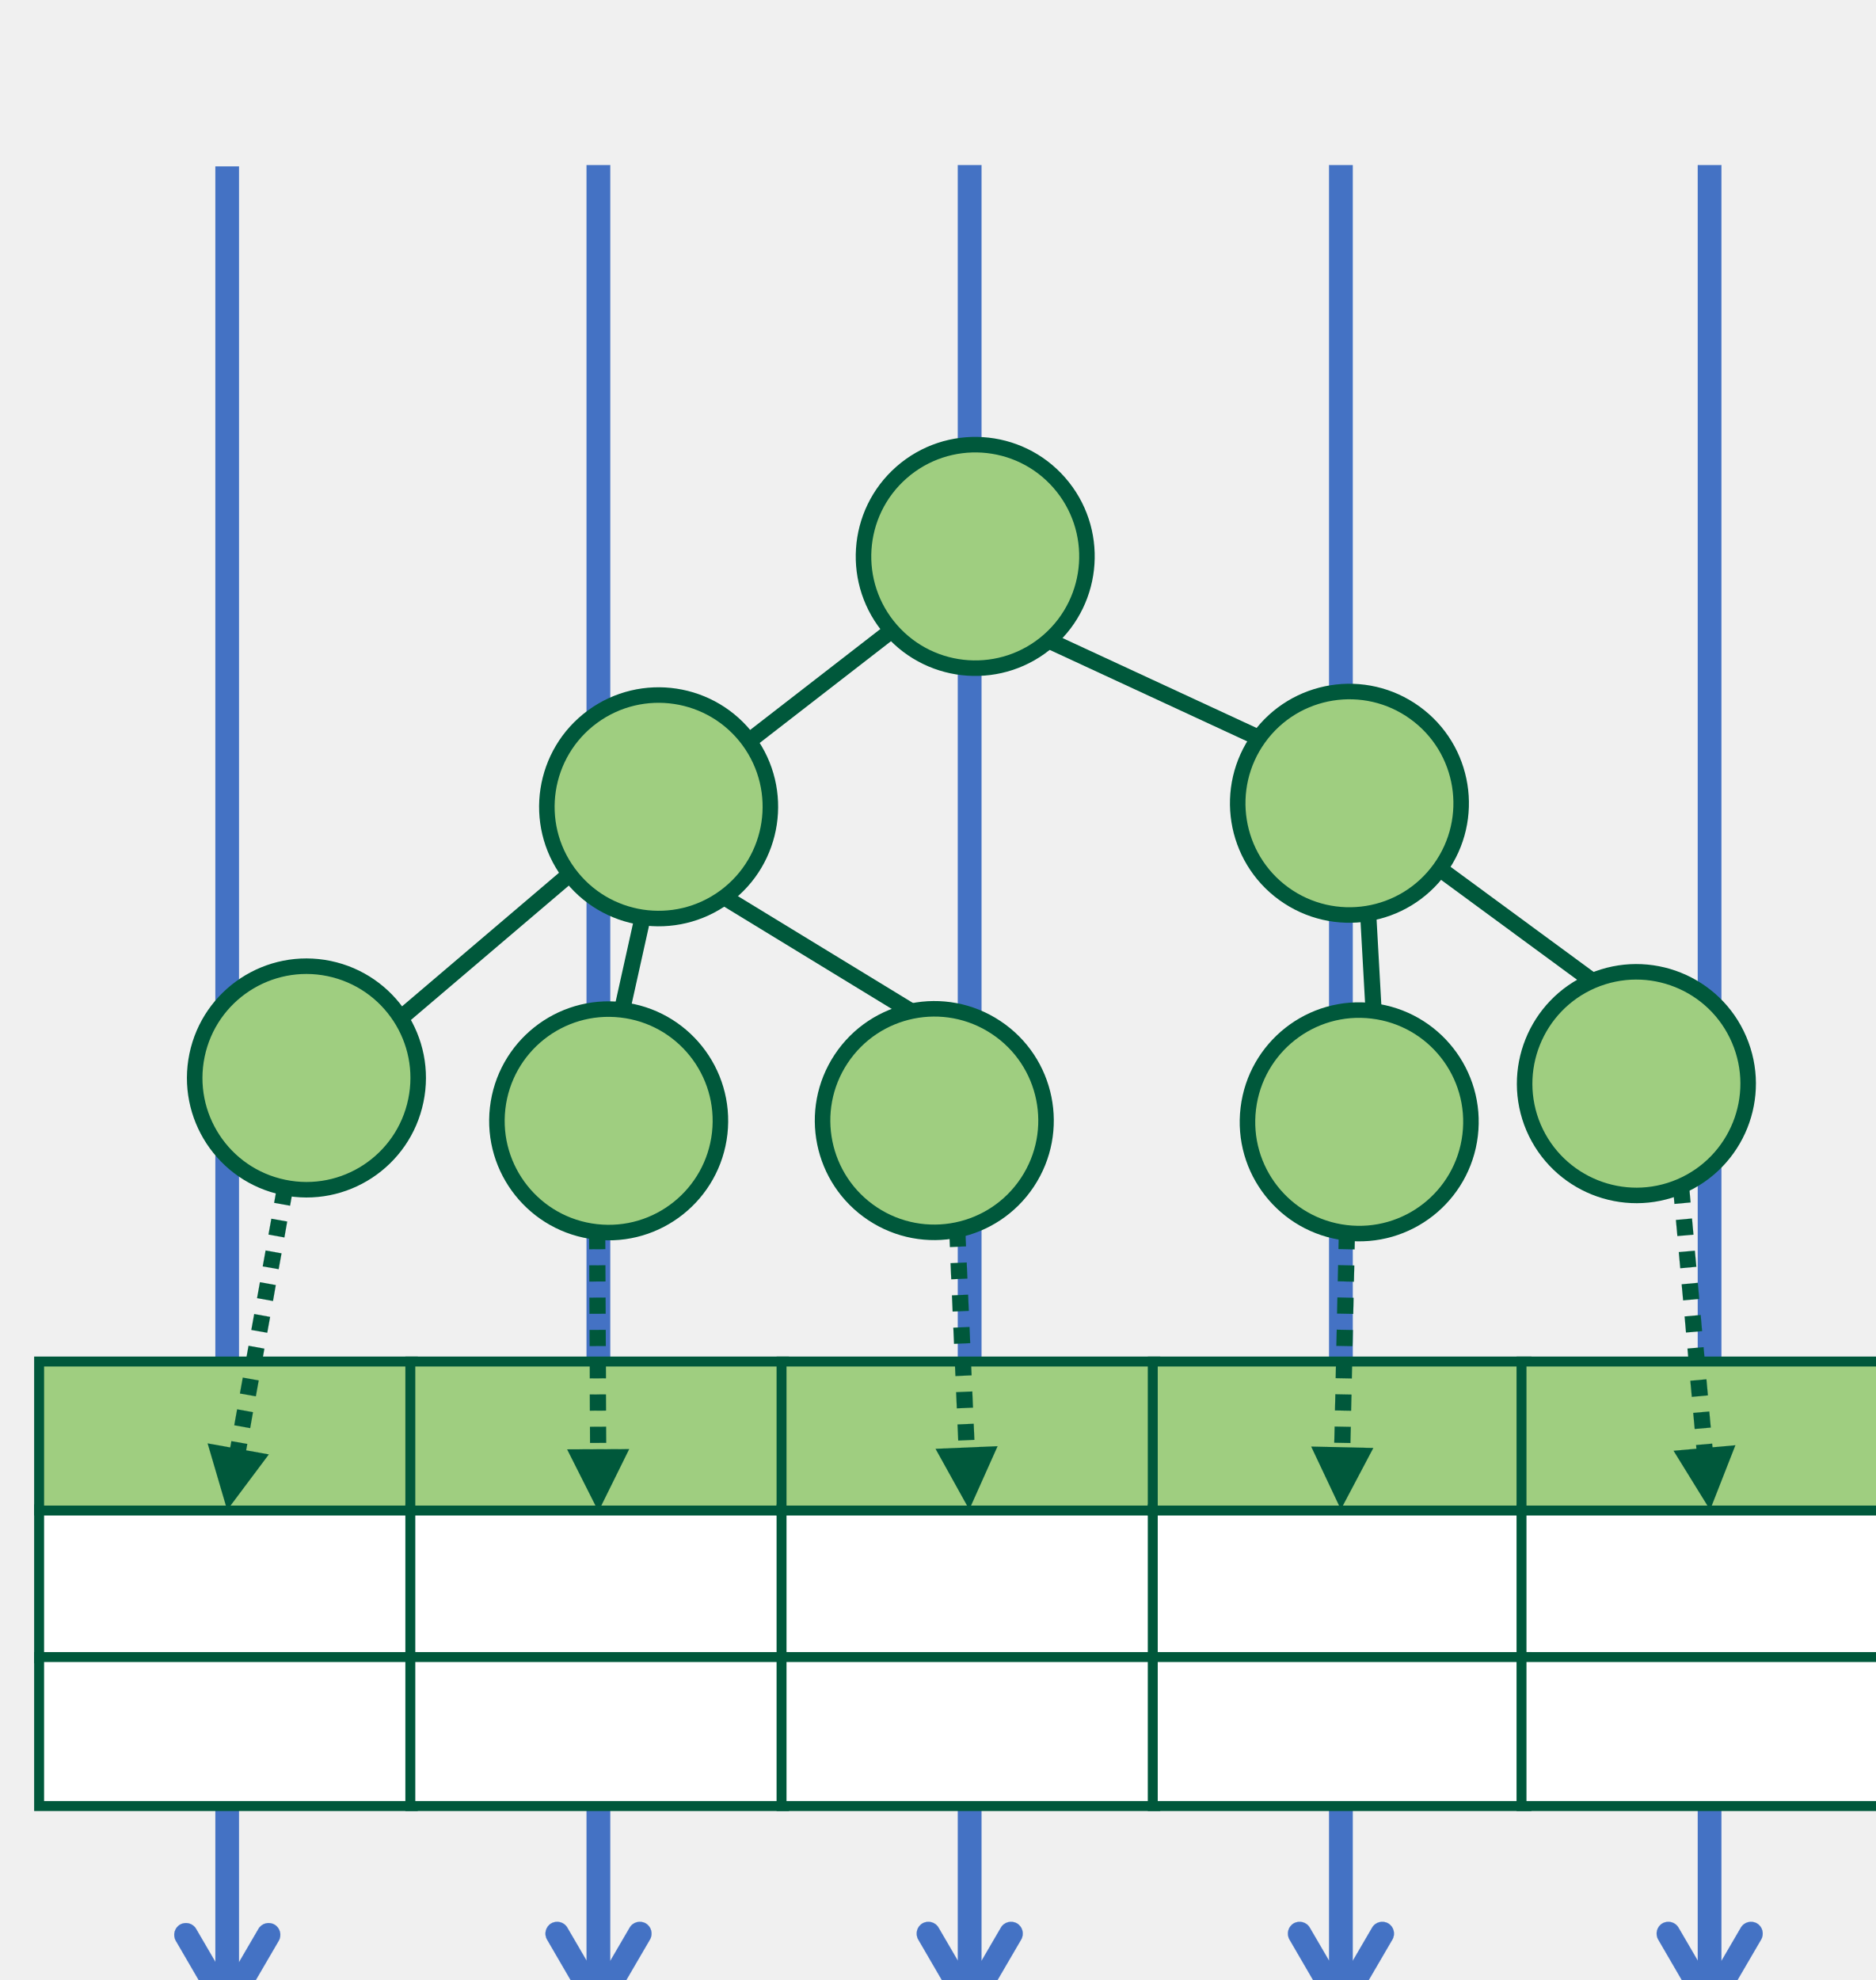
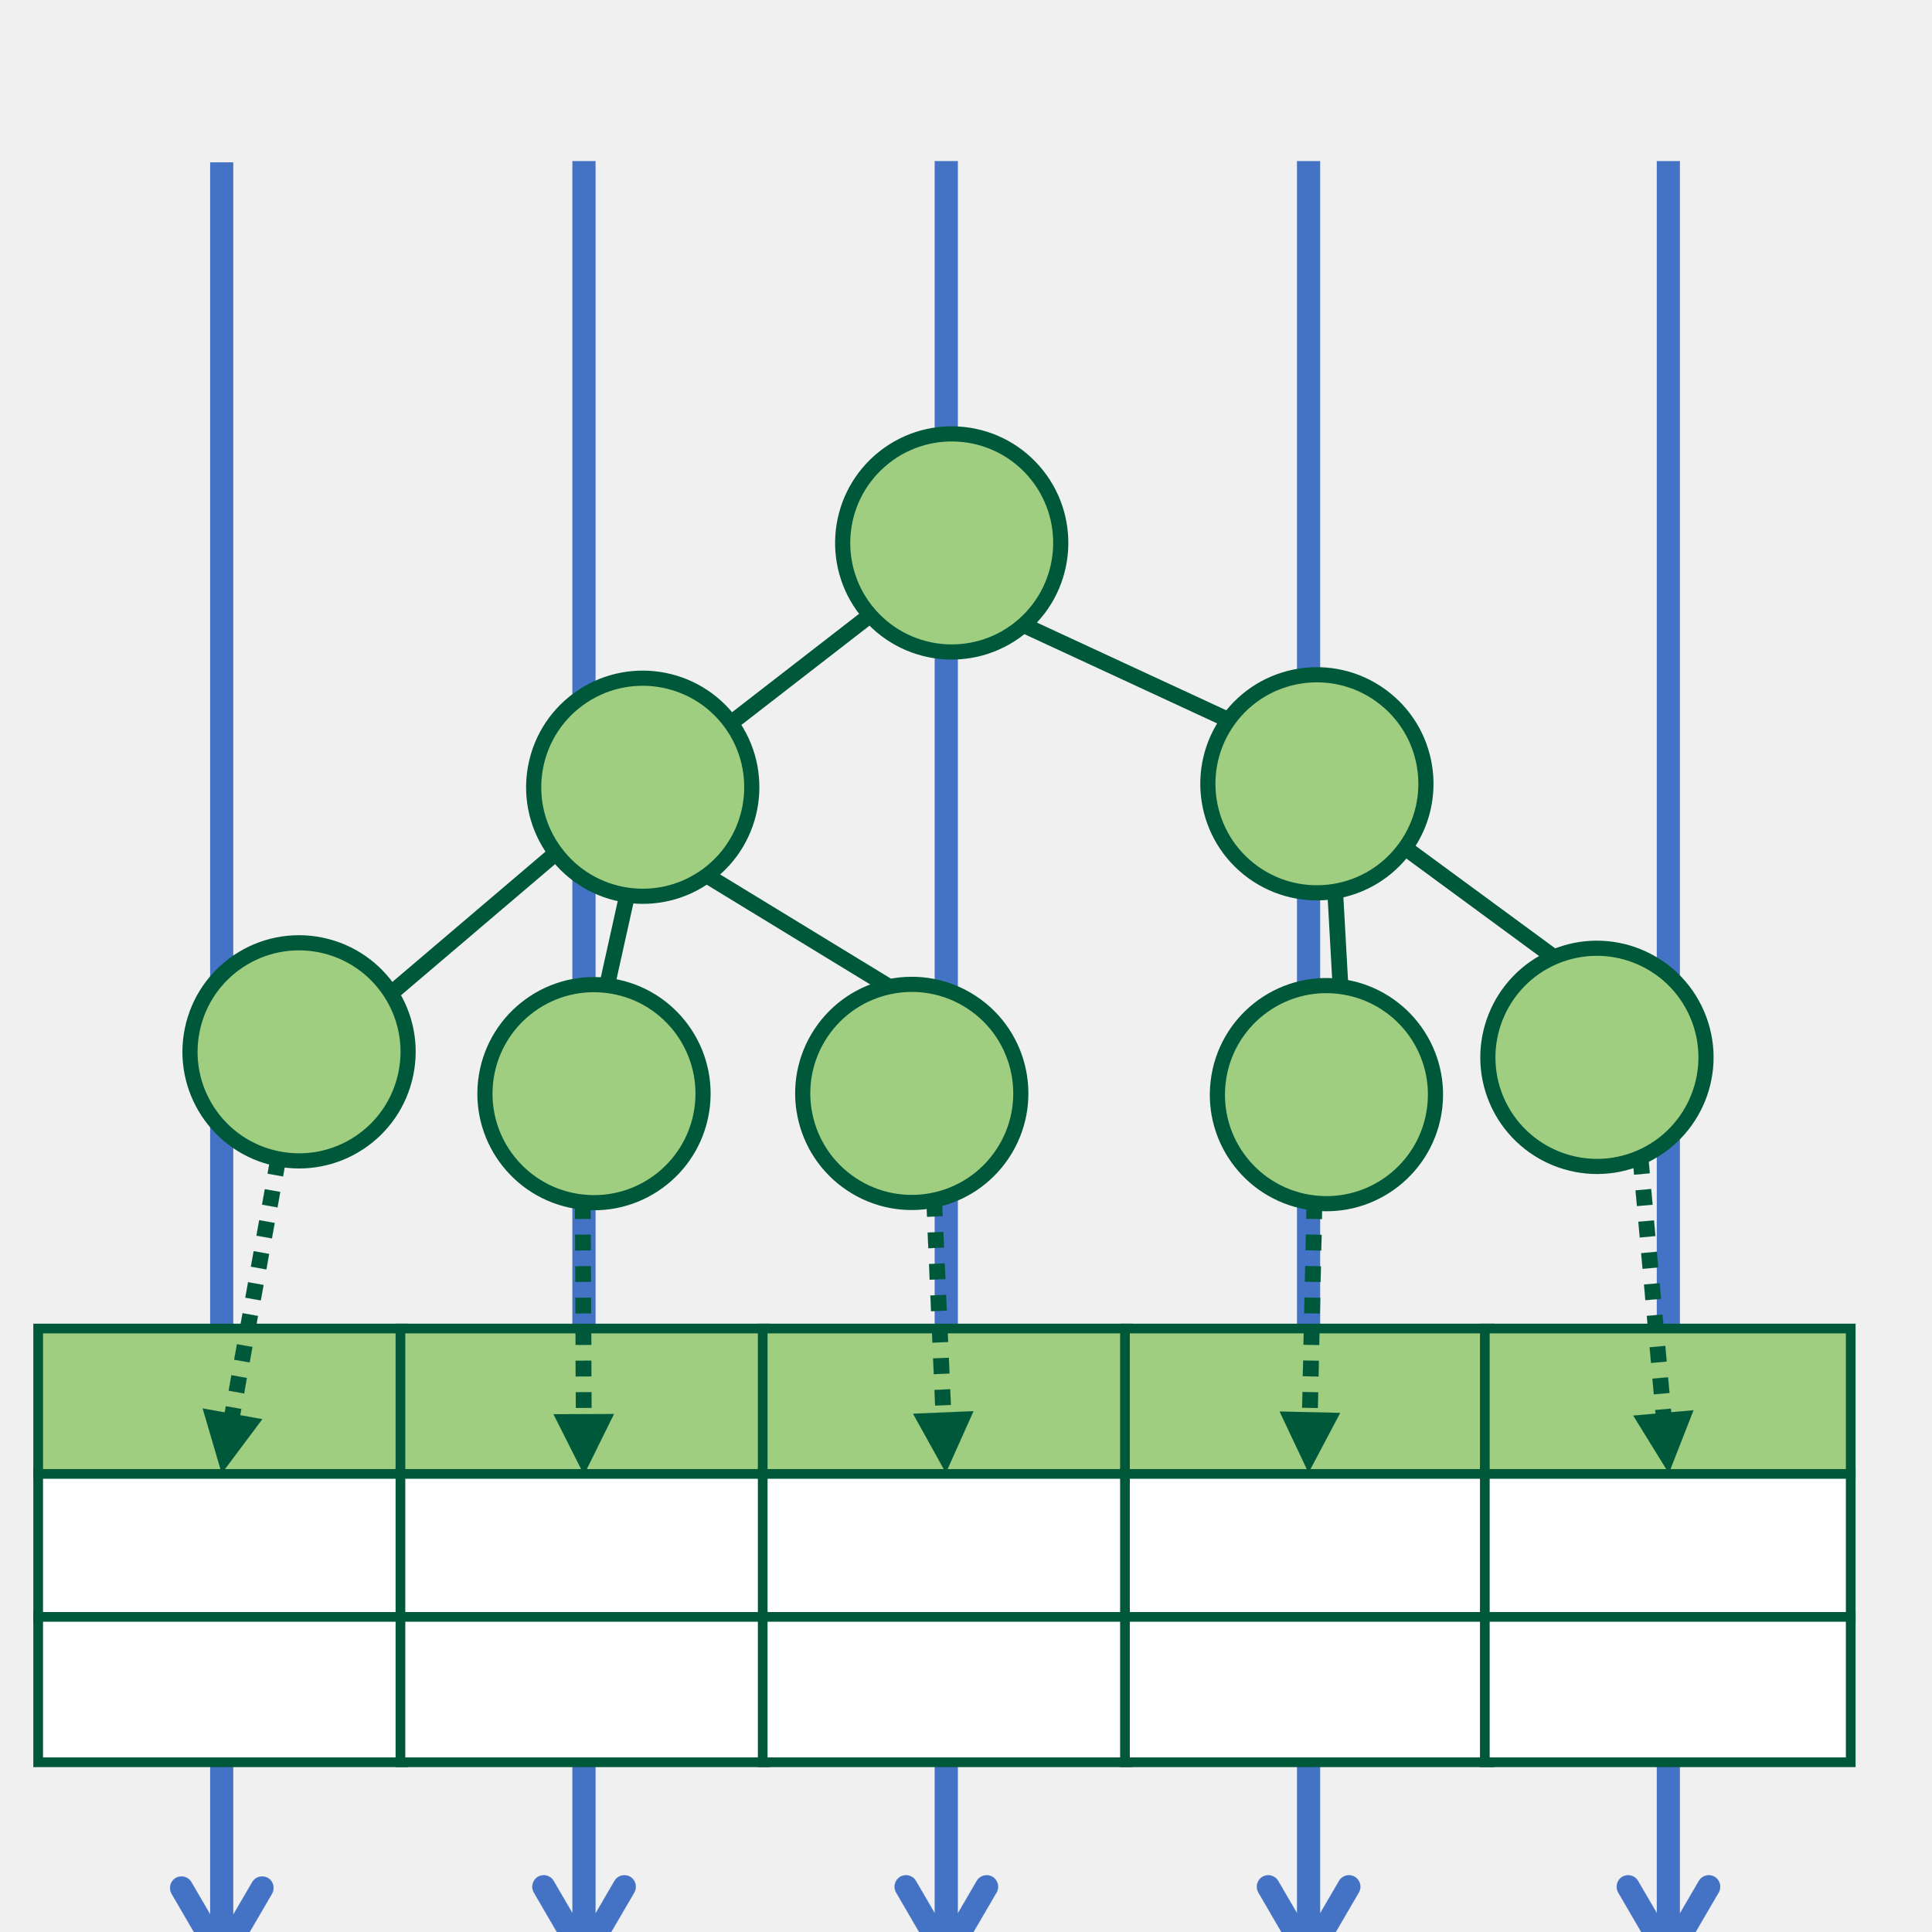
- <svg xmlns="http://www.w3.org/2000/svg" id="svg134" height="67.5mm" width="63.94mm" version="1.0">
+ <svg xmlns="http://www.w3.org/2000/svg" id="svg134" height="67.5mm" width="67.5mm" version="1.0">
  <defs id="defs6">
    <clipPath id="clipEmfPath1" clipPathUnits="userSpaceOnUse">
      <path id="path2" d="M 3.84,20.639 L 245.746,20.639 L 245.746,275.504 L 3.84,275.504 z" />
    </clipPath>
    <pattern y="0" x="0" height="6" width="6" patternUnits="userSpaceOnUse" id="EMFhbasepattern" />
  </defs>
  <path id="path8" d="  M 30.798,21.439   L 30.798,258.425   L 27.758,258.425   L 27.758,21.439   z  M 35.918,250.065   L 29.278,261.445   L 22.659,250.065   C 22.239,249.345 22.479,248.405 23.199,247.985   C 23.919,247.565 24.859,247.805 25.279,248.545   L 30.598,257.665   L 27.978,257.665   L 33.298,248.545   C 33.718,247.805 34.658,247.565 35.378,247.985   C 36.098,248.405 36.338,249.345 35.918,250.065   z " clip-path="url(#clipEmfPath1)" style="fill:#4472c4;fill-rule:nonzero;fill-opacity:1;stroke:#4472c4;stroke-width:0.02px;stroke-linecap:butt;stroke-linejoin:round;stroke-miterlimit:4;stroke-dasharray:none;stroke-opacity:1;" />
  <path id="path10" d="  M 78.635,21.279   L 78.635,258.265   L 75.596,258.265   L 75.596,21.279   z  M 83.755,249.905   L 77.115,261.285   L 70.496,249.905   C 70.076,249.185 70.316,248.245 71.036,247.825   C 71.756,247.406 72.696,247.645 73.116,248.385   L 78.435,257.505   L 75.816,257.505   L 81.135,248.385   C 81.555,247.645 82.495,247.406 83.215,247.825   C 83.935,248.245 84.175,249.185 83.755,249.905   z " clip-path="url(#clipEmfPath1)" style="fill:#4472c4;fill-rule:nonzero;fill-opacity:1;stroke:#4472c4;stroke-width:0.02px;stroke-linecap:butt;stroke-linejoin:round;stroke-miterlimit:4;stroke-dasharray:none;stroke-opacity:1;" />
  <path id="path12" d="  M 126.473,21.279   L 126.473,258.265   L 123.433,258.265   L 123.433,21.279   z  M 131.592,249.905   L 124.953,261.285   L 118.333,249.905   C 117.913,249.185 118.153,248.245 118.873,247.825   C 119.593,247.406 120.533,247.645 120.953,248.385   L 126.273,257.505   L 123.653,257.505   L 128.972,248.385   C 129.392,247.645 130.332,247.406 131.052,247.825   C 131.772,248.245 132.012,249.185 131.592,249.905   z " clip-path="url(#clipEmfPath1)" style="fill:#4472c4;fill-rule:nonzero;fill-opacity:1;stroke:#4472c4;stroke-width:0.02px;stroke-linecap:butt;stroke-linejoin:round;stroke-miterlimit:4;stroke-dasharray:none;stroke-opacity:1;" />
  <path id="path14" d="  M 174.31,21.279   L 174.31,258.265   L 171.27,258.265   L 171.27,21.279   z  M 179.429,249.905   L 172.79,261.285   L 166.17,249.905   C 165.75,249.185 165.99,248.245 166.71,247.825   C 167.43,247.406 168.37,247.645 168.79,248.385   L 174.11,257.505   L 171.49,257.505   L 176.81,248.385   C 177.23,247.645 178.17,247.406 178.89,247.825   C 179.609,248.245 179.849,249.185 179.429,249.905   z " clip-path="url(#clipEmfPath1)" style="fill:#4472c4;fill-rule:nonzero;fill-opacity:1;stroke:#4472c4;stroke-width:0.02px;stroke-linecap:butt;stroke-linejoin:round;stroke-miterlimit:4;stroke-dasharray:none;stroke-opacity:1;" />
  <path id="path16" d="  M 221.827,21.279   L 221.827,258.265   L 218.787,258.265   L 218.787,21.279   z  M 226.947,249.905   L 220.307,261.285   L 213.687,249.905   C 213.268,249.185 213.507,248.245 214.227,247.825   C 214.947,247.406 215.887,247.645 216.307,248.385   L 221.627,257.505   L 219.007,257.505   L 224.327,248.385   C 224.747,247.645 225.687,247.406 226.407,247.825   C 227.127,248.245 227.367,249.185 226.947,249.905   z " clip-path="url(#clipEmfPath1)" style="fill:#4472c4;fill-rule:nonzero;fill-opacity:1;stroke:#4472c4;stroke-width:0.02px;stroke-linecap:butt;stroke-linejoin:round;stroke-miterlimit:4;stroke-dasharray:none;stroke-opacity:1;" />
  <path id="path18" d="  M 96.474,95.514   L 114.853,81.275  " style="fill:none;stroke:#00583b;stroke-width:2.08px;stroke-linecap:butt;stroke-linejoin:miter;stroke-miterlimit:8;stroke-dasharray:none;stroke-opacity:1;" />
  <path id="path20" d="  M 135.192,82.555   L 162.261,95.094  " style="fill:none;stroke:#00583b;stroke-width:2.08px;stroke-linecap:butt;stroke-linejoin:miter;stroke-miterlimit:8;stroke-dasharray:none;stroke-opacity:1;" />
  <path id="path22" d="  M 185.589,111.993   L 205.248,126.433  " style="fill:none;stroke:#00583b;stroke-width:2.08px;stroke-linecap:butt;stroke-linejoin:miter;stroke-miterlimit:8;stroke-dasharray:none;stroke-opacity:1;" />
  <path id="path24" d="  M 80.155,130.162   L 82.805,118.233  " style="fill:none;stroke:#00583b;stroke-width:2.08px;stroke-linecap:butt;stroke-linejoin:miter;stroke-miterlimit:8;stroke-dasharray:none;stroke-opacity:1;" />
  <path id="path26" d="  M 117.573,130.402   L 93.435,115.673  " style="fill:none;stroke:#00583b;stroke-width:2.08px;stroke-linecap:butt;stroke-linejoin:miter;stroke-miterlimit:8;stroke-dasharray:none;stroke-opacity:1;" />
  <path id="path28" d="  M 177.01,130.292   L 176.31,117.753  " style="fill:none;stroke:#00583b;stroke-width:2.08px;stroke-linecap:butt;stroke-linejoin:miter;stroke-miterlimit:8;stroke-dasharray:none;stroke-opacity:1;" />
  <path id="path30" d="  M 51.677,131.142   L 73.426,112.633  " style="fill:none;stroke:#00583b;stroke-width:2.08px;stroke-linecap:butt;stroke-linejoin:miter;stroke-miterlimit:8;stroke-dasharray:none;stroke-opacity:1;" />
  <path id="path32" d="  M 73.276,112.483   C 68.556,106.084 69.936,97.064 76.336,92.355   C 82.745,87.645 91.755,89.015 96.474,95.414   C 101.184,101.824 99.814,110.834 93.405,115.553   C 86.995,120.263 77.985,118.893 73.276,112.483   z " style="fill:#9fce80;fill-rule:evenodd;fill-opacity:1;stroke:none;" />
  <path id="path34" d="  M 73.276,112.483   C 68.556,106.084 69.936,97.064 76.336,92.355   C 82.745,87.645 91.755,89.015 96.474,95.414   C 101.184,101.824 99.814,110.834 93.405,115.553   C 86.995,120.263 77.985,118.893 73.276,112.483  " style="fill:none;stroke:#00583b;stroke-width:2px;stroke-linecap:butt;stroke-linejoin:miter;stroke-miterlimit:8;stroke-dasharray:none;stroke-opacity:1;" />
  <path id="path36" d="  M 205.208,126.373   C 212.528,123.253 220.987,126.643 224.107,133.962   C 227.237,141.272 223.847,149.731 216.527,152.861   C 209.218,155.981 200.758,152.591 197.628,145.281   C 194.509,137.962 197.898,129.502 205.208,126.373   z " style="fill:#9fce80;fill-rule:evenodd;fill-opacity:1;stroke:none;" />
  <path id="path38" d="  M 205.208,126.373   C 212.528,123.253 220.987,126.653 224.107,133.952   C 227.247,141.272 223.847,149.731 216.527,152.871   C 209.228,155.991 200.768,152.591 197.628,145.291   C 194.509,137.972 197.908,129.512 205.208,126.373  " style="fill:none;stroke:#00583b;stroke-width:2px;stroke-linecap:butt;stroke-linejoin:miter;stroke-miterlimit:8;stroke-dasharray:none;stroke-opacity:1;" />
  <path id="path40" d="  M 25.389,135.972   C 26.998,128.192 34.618,123.183 42.408,124.793   C 50.197,126.413 55.207,134.032 53.587,141.812   C 51.977,149.601 44.357,154.611 36.568,152.991   C 28.778,151.381 23.779,143.762 25.389,135.972   z " style="fill:#9fce80;fill-rule:evenodd;fill-opacity:1;stroke:none;" />
  <path id="path42" d="  M 25.389,135.972   C 26.998,128.192 34.618,123.183 42.408,124.793   C 50.197,126.413 55.207,134.032 53.587,141.812   C 51.977,149.601 44.357,154.611 36.568,152.991   C 28.778,151.381 23.779,143.762 25.389,135.972  " style="fill:none;stroke:#00583b;stroke-width:2px;stroke-linecap:butt;stroke-linejoin:miter;stroke-miterlimit:8;stroke-dasharray:none;stroke-opacity:1;" />
  <path id="path44" d="  M 160.861,142.822   C 161.811,134.932 168.98,129.292 176.87,130.252   C 184.769,131.202 190.399,138.372 189.449,146.261   C 188.499,154.161 181.329,159.791 173.43,158.841   C 165.53,157.891 159.901,150.721 160.861,142.822   z " style="fill:#9fce80;fill-rule:evenodd;fill-opacity:1;stroke:none;" />
  <path id="path46" d="  M 160.861,142.822   C 161.811,134.932 168.98,129.292 176.87,130.252   C 184.769,131.202 190.399,138.372 189.449,146.261   C 188.499,154.161 181.329,159.791 173.43,158.841   C 165.53,157.891 159.901,150.721 160.861,142.822  " style="fill:none;stroke:#00583b;stroke-width:2px;stroke-linecap:butt;stroke-linejoin:miter;stroke-miterlimit:8;stroke-dasharray:none;stroke-opacity:1;" />
  <path id="path48" d="  M 112.453,156.391   C 105.814,151.991 104.004,143.062 108.394,136.432   C 112.793,129.802 121.723,127.983 128.352,132.382   C 134.982,136.772 136.792,145.701 132.402,152.331   C 128.012,158.961 119.083,160.781 112.453,156.391   z " style="fill:#9fce80;fill-rule:evenodd;fill-opacity:1;stroke:none;" />
  <path id="path50" d="  M 112.453,156.391   C 105.814,151.991 104.004,143.062 108.394,136.432   C 112.793,129.802 121.723,127.983 128.352,132.382   C 134.982,136.772 136.792,145.701 132.402,152.331   C 128.012,158.961 119.083,160.781 112.453,156.391  " style="fill:none;stroke:#00583b;stroke-width:2px;stroke-linecap:butt;stroke-linejoin:miter;stroke-miterlimit:8;stroke-dasharray:none;stroke-opacity:1;" />
  <path id="path52" d="  M 76.816,158.721   C 68.916,157.831 63.236,150.701 64.126,142.802   C 65.026,134.892 72.156,129.212 80.055,130.112   C 87.955,131.002 93.635,138.132 92.745,146.031   C 91.845,153.941 84.715,159.621 76.816,158.721   z " style="fill:#9fce80;fill-rule:evenodd;fill-opacity:1;stroke:none;" />
  <path id="path54" d="  M 76.816,158.721   C 68.916,157.831 63.236,150.701 64.126,142.802   C 65.026,134.892 72.156,129.212 80.055,130.112   C 87.955,131.002 93.635,138.132 92.745,146.031   C 91.845,153.941 84.715,159.621 76.816,158.721  " style="fill:none;stroke:#00583b;stroke-width:2px;stroke-linecap:butt;stroke-linejoin:miter;stroke-miterlimit:8;stroke-dasharray:none;stroke-opacity:1;" />
  <path id="path56" d="  M 165.45,115.163   C 159.011,110.504 157.571,101.504 162.231,95.054   C 166.89,88.615 175.89,87.175 182.329,91.835   C 188.779,96.494 190.219,105.494 185.559,111.933   C 180.899,118.383 171.9,119.823 165.45,115.163   z " style="fill:#9fce80;fill-rule:evenodd;fill-opacity:1;stroke:none;" />
  <path id="path58" d="  M 165.45,115.163   C 159.011,110.504 157.571,101.504 162.231,95.054   C 166.89,88.615 175.89,87.175 182.329,91.835   C 188.779,96.494 190.219,105.494 185.559,111.933   C 180.899,118.383 171.9,119.823 165.45,115.163  " style="fill:none;stroke:#00583b;stroke-width:2px;stroke-linecap:butt;stroke-linejoin:miter;stroke-miterlimit:8;stroke-dasharray:none;stroke-opacity:1;" />
  <path id="path60" d="  M 116.183,60.866   C 122.163,55.627 131.262,56.217 136.502,62.196   C 141.742,68.176 141.142,77.275 135.162,82.525   C 129.182,87.765 120.093,87.165 114.843,81.185   C 109.604,75.206 110.204,66.106 116.183,60.866   z " style="fill:#9fce80;fill-rule:evenodd;fill-opacity:1;stroke:none;" />
  <path id="path62" d="  M 116.183,60.866   C 122.163,55.627 131.262,56.217 136.502,62.196   C 141.742,68.176 141.142,77.275 135.162,82.525   C 129.182,87.765 120.093,87.165 114.843,81.185   C 109.604,75.206 110.204,66.106 116.183,60.866  " style="fill:none;stroke:#00583b;stroke-width:2px;stroke-linecap:butt;stroke-linejoin:miter;stroke-miterlimit:8;stroke-dasharray:none;stroke-opacity:1;" />
  <path id="path64" d="  M 5.04,194.469   L 5.04,213.667   L 53.197,213.667   L 53.197,194.469   L 5.04,194.469   z " style="fill:#ffffff;fill-rule:evenodd;fill-opacity:1;stroke:none;" />
  <path id="path66" d="  M 5.04,194.469   L 53.197,194.469   L 53.197,213.667   L 5.04,213.667   z " clip-path="url(#clipEmfPath1)" style="fill:none;stroke:#00583b;stroke-width:1.28px;stroke-linecap:butt;stroke-linejoin:miter;stroke-miterlimit:8;stroke-dasharray:none;stroke-opacity:1;" />
  <path id="path68" d="  M 5.04,175.43   L 5.04,194.629   L 53.197,194.629   L 53.197,175.43   L 5.04,175.43   z " style="fill:#9fce80;fill-rule:evenodd;fill-opacity:1;stroke:none;" />
  <path id="path70" d="  M 5.04,175.43   L 53.197,175.43   L 53.197,194.629   L 5.04,194.629   z " clip-path="url(#clipEmfPath1)" style="fill:none;stroke:#00583b;stroke-width:1.28px;stroke-linecap:butt;stroke-linejoin:miter;stroke-miterlimit:8;stroke-dasharray:none;stroke-opacity:1;" />
  <path id="path72" d="  M 52.877,194.469   L 52.877,213.667   L 101.034,213.667   L 101.034,194.469   L 52.877,194.469   z " style="fill:#ffffff;fill-rule:evenodd;fill-opacity:1;stroke:none;" />
  <path id="path74" d="  M 52.877,194.469   L 101.034,194.469   L 101.034,213.667   L 52.877,213.667   z " style="fill:none;stroke:#00583b;stroke-width:1.28px;stroke-linecap:butt;stroke-linejoin:miter;stroke-miterlimit:8;stroke-dasharray:none;stroke-opacity:1;" />
  <path id="path76" d="  M 52.877,175.43   L 52.877,194.629   L 101.034,194.629   L 101.034,175.43   L 52.877,175.43   z " style="fill:#9fce80;fill-rule:evenodd;fill-opacity:1;stroke:none;" />
  <path id="path78" d="  M 52.877,175.43   L 101.034,175.43   L 101.034,194.629   L 52.877,194.629   z " style="fill:none;stroke:#00583b;stroke-width:1.28px;stroke-linecap:butt;stroke-linejoin:miter;stroke-miterlimit:8;stroke-dasharray:none;stroke-opacity:1;" />
  <path id="path80" d="  M 100.714,194.469   L 100.714,213.667   L 148.871,213.667   L 148.871,194.469   L 100.714,194.469   z " style="fill:#ffffff;fill-rule:evenodd;fill-opacity:1;stroke:none;" />
  <path id="path82" d="  M 100.714,194.469   L 148.871,194.469   L 148.871,213.667   L 100.714,213.667   z " style="fill:none;stroke:#00583b;stroke-width:1.28px;stroke-linecap:butt;stroke-linejoin:miter;stroke-miterlimit:8;stroke-dasharray:none;stroke-opacity:1;" />
  <path id="path84" d="  M 100.714,175.43   L 100.714,194.629   L 148.871,194.629   L 148.871,175.43   L 100.714,175.43   z " style="fill:#9fce80;fill-rule:evenodd;fill-opacity:1;stroke:none;" />
  <path id="path86" d="  M 100.714,175.43   L 148.871,175.43   L 148.871,194.629   L 100.714,194.629   z " style="fill:none;stroke:#00583b;stroke-width:1.28px;stroke-linecap:butt;stroke-linejoin:miter;stroke-miterlimit:8;stroke-dasharray:none;stroke-opacity:1;" />
  <path id="path88" d="  M 148.551,194.469   L 148.551,213.667   L 196.708,213.667   L 196.708,194.469   L 148.551,194.469   z " style="fill:#ffffff;fill-rule:evenodd;fill-opacity:1;stroke:none;" />
  <path id="path90" d="  M 148.551,194.469   L 196.708,194.469   L 196.708,213.667   L 148.551,213.667   z " style="fill:none;stroke:#00583b;stroke-width:1.28px;stroke-linecap:butt;stroke-linejoin:miter;stroke-miterlimit:8;stroke-dasharray:none;stroke-opacity:1;" />
  <path id="path92" d="  M 148.551,175.43   L 148.551,194.629   L 196.708,194.629   L 196.708,175.43   L 148.551,175.43   z " style="fill:#9fce80;fill-rule:evenodd;fill-opacity:1;stroke:none;" />
  <path id="path94" d="  M 148.551,175.43   L 196.708,175.43   L 196.708,194.629   L 148.551,194.629   z " style="fill:none;stroke:#00583b;stroke-width:1.28px;stroke-linecap:butt;stroke-linejoin:miter;stroke-miterlimit:8;stroke-dasharray:none;stroke-opacity:1;" />
  <path id="path96" d="  M 196.069,194.469   L 196.069,213.667   L 244.386,213.667   L 244.386,194.469   L 196.069,194.469   z " style="fill:#ffffff;fill-rule:evenodd;fill-opacity:1;stroke:none;" />
  <path id="path98" d="  M 196.069,194.469   L 244.386,194.469   L 244.386,213.667   L 196.069,213.667   z " clip-path="url(#clipEmfPath1)" style="fill:none;stroke:#00583b;stroke-width:1.28px;stroke-linecap:butt;stroke-linejoin:miter;stroke-miterlimit:8;stroke-dasharray:none;stroke-opacity:1;" />
  <path id="path100" d="  M 196.069,175.43   L 196.069,194.629   L 244.386,194.629   L 244.386,175.43   L 196.069,175.43   z " style="fill:#9fce80;fill-rule:evenodd;fill-opacity:1;stroke:none;" />
  <path id="path102" d="  M 196.069,175.43   L 244.386,175.43   L 244.386,194.629   L 196.069,194.629   z " clip-path="url(#clipEmfPath1)" style="fill:none;stroke:#00583b;stroke-width:1.28px;stroke-linecap:butt;stroke-linejoin:miter;stroke-miterlimit:8;stroke-dasharray:none;stroke-opacity:1;" />
  <path id="path104" d="  M 172.53,158.851   L 172.48,160.931   L 174.56,160.981   L 174.61,158.901   L 172.53,158.851  z    M 172.44,163.01   L 172.39,165.09   L 174.47,165.14   L 174.52,163.06   L 172.44,163.01  z    M 172.35,167.17   L 172.3,169.25   L 174.38,169.29   L 174.43,167.22   L 172.35,167.17  z    M 172.26,171.33   L 172.21,173.41   L 174.29,173.45   L 174.34,171.37   L 172.26,171.33  z    M 172.17,175.49   L 172.12,177.57   L 174.2,177.61   L 174.25,175.53   L 172.17,175.49  z    M 172.08,179.649   L 172.03,181.729   L 174.11,181.769   L 174.16,179.689   L 172.08,179.649  z    M 171.99,183.809   L 171.94,185.889   L 174.02,185.929   L 174.07,183.849   L 171.99,183.809  z    M 168.97,186.389   L 172.79,194.479   L 176.97,186.569   L 168.97,186.389  z   " style="fill:#00583b;fill-rule:nonzero;fill-opacity:1;stroke:#00583b;stroke-width:0.01px;stroke-linecap:butt;stroke-linejoin:round;stroke-miterlimit:10;stroke-dasharray:none;stroke-opacity:1;" />
  <path id="path106" d="  M 217.667,152.861   L 217.857,154.931   L 215.777,155.121   L 215.597,153.051   L 217.667,152.861  z    M 218.037,157.001   L 218.227,159.081   L 216.157,159.261   L 215.967,157.191   L 218.037,157.001  z    M 218.407,161.151   L 218.597,163.22   L 216.527,163.41   L 216.337,161.331   L 218.407,161.151  z    M 218.787,165.29   L 218.967,167.36   L 216.897,167.55   L 216.707,165.48   L 218.787,165.29  z    M 219.157,169.44   L 219.337,171.51   L 217.267,171.69   L 217.087,169.62   L 219.157,169.44  z    M 219.527,173.58   L 219.717,175.65   L 217.637,175.84   L 217.457,173.76   L 219.527,173.58  z    M 219.897,177.72   L 220.087,179.789   L 218.017,179.979   L 217.827,177.91   L 219.897,177.72  z    M 220.267,181.869   L 220.457,183.939   L 218.387,184.119   L 218.197,182.049   L 220.267,181.869  z    M 220.637,186.009   L 220.807,187.809   L 218.727,187.989   L 218.567,186.189   L 220.637,186.009  z    M 223.627,186.219   L 220.367,194.539   L 215.667,186.929   L 223.627,186.219  z   " style="fill:#00583b;fill-rule:nonzero;fill-opacity:1;stroke:#00583b;stroke-width:0.01px;stroke-linecap:butt;stroke-linejoin:round;stroke-miterlimit:10;stroke-dasharray:none;stroke-opacity:1;" />
  <path id="path108" d="  M 35.698,152.931   L 35.328,154.981   L 37.378,155.351   L 37.748,153.301   L 35.698,152.931  z    M 34.968,157.031   L 34.598,159.071   L 36.648,159.441   L 37.008,157.391   L 34.968,157.031  z    M 34.228,161.121   L 33.858,163.17   L 35.908,163.53   L 36.278,161.491   L 34.228,161.121  z    M 33.498,165.21   L 33.128,167.26   L 35.178,167.63   L 35.538,165.58   L 33.498,165.21  z    M 32.758,169.31   L 32.388,171.36   L 34.438,171.72   L 34.808,169.68   L 32.758,169.31  z    M 32.028,173.4   L 31.658,175.45   L 33.708,175.82   L 34.068,173.77   L 32.028,173.4  z    M 31.288,177.5   L 30.918,179.549   L 32.968,179.909   L 33.338,177.87   L 31.288,177.5  z    M 30.558,181.589   L 30.188,183.639   L 32.238,184.009   L 32.598,181.959   L 30.558,181.589  z    M 29.818,185.689   L 29.448,187.729   L 31.498,188.099   L 31.868,186.049   L 29.818,185.689  z    M 26.758,185.979   L 29.278,194.559   L 34.638,187.399   L 26.758,185.979  z   " style="fill:#00583b;fill-rule:nonzero;fill-opacity:1;stroke:#00583b;stroke-width:0.01px;stroke-linecap:butt;stroke-linejoin:round;stroke-miterlimit:10;stroke-dasharray:none;stroke-opacity:1;" />
  <path id="path110" d="  M 77.995,158.871   L 78.005,160.951   L 75.926,160.961   L 75.916,158.881   L 77.995,158.871  z    M 78.015,163.03   L 78.025,165.11   L 75.946,165.12   L 75.936,163.04   L 78.015,163.03  z    M 78.035,167.19   L 78.045,169.27   L 75.966,169.28   L 75.956,167.2   L 78.035,167.19  z    M 78.055,171.35   L 78.065,173.43   L 75.986,173.44   L 75.976,171.36   L 78.055,171.35  z    M 78.075,175.51   L 78.085,177.59   L 76.006,177.6   L 75.996,175.52   L 78.075,175.51  z    M 78.085,179.669   L 78.095,181.749   L 76.016,181.759   L 76.006,179.679   L 78.085,179.669  z    M 78.105,183.829   L 78.115,185.909   L 76.036,185.919   L 76.026,183.839   L 78.105,183.829  z    M 78.125,187.989   L 78.125,188.059   L 76.046,188.069   L 76.046,187.999   L 78.125,187.989  z    M 81.075,186.719   L 77.115,194.739   L 73.086,186.749   L 81.075,186.719  z   " style="fill:#00583b;fill-rule:nonzero;fill-opacity:1;stroke:#00583b;stroke-width:0.01px;stroke-linecap:butt;stroke-linejoin:round;stroke-miterlimit:10;stroke-dasharray:none;stroke-opacity:1;" />
  <path id="path112" d="  M 124.393,158.511   L 124.483,160.591   L 122.413,160.681   L 122.323,158.601   L 124.393,158.511  z    M 124.573,162.67   L 124.663,164.74   L 122.583,164.83   L 122.493,162.76   L 124.573,162.67  z    M 124.753,166.82   L 124.843,168.9   L 122.763,168.99   L 122.673,166.91   L 124.753,166.82  z    M 124.933,170.98   L 125.023,173.06   L 122.943,173.15   L 122.853,171.07   L 124.933,170.98  z    M 125.113,175.13   L 125.203,177.21   L 123.123,177.3   L 123.033,175.22   L 125.113,175.13  z    M 125.293,179.29   L 125.383,181.369   L 123.303,181.459   L 123.213,179.379   L 125.293,179.29  z    M 125.473,183.449   L 125.563,185.519   L 123.483,185.609   L 123.393,183.539   L 125.473,183.449  z    M 125.653,187.599   L 125.653,187.799   L 123.583,187.889   L 123.573,187.689   L 125.653,187.599  z    M 128.552,186.339   L 124.903,194.499   L 120.563,186.679   L 128.552,186.339  z   " style="fill:#00583b;fill-rule:nonzero;fill-opacity:1;stroke:#00583b;stroke-width:0.01px;stroke-linecap:butt;stroke-linejoin:round;stroke-miterlimit:10;stroke-dasharray:none;stroke-opacity:1;" />
  <path id="path114" d="  M 5.04,213.507   L 5.04,232.706   L 53.197,232.706   L 53.197,213.507   L 5.04,213.507   z " style="fill:#ffffff;fill-rule:evenodd;fill-opacity:1;stroke:none;" />
  <path id="path116" d="  M 5.04,213.507   L 53.197,213.507   L 53.197,232.706   L 5.04,232.706   z " clip-path="url(#clipEmfPath1)" style="fill:none;stroke:#00583b;stroke-width:1.28px;stroke-linecap:butt;stroke-linejoin:miter;stroke-miterlimit:8;stroke-dasharray:none;stroke-opacity:1;" />
  <path id="path118" d="  M 52.877,213.507   L 52.877,232.706   L 101.034,232.706   L 101.034,213.507   L 52.877,213.507   z " style="fill:#ffffff;fill-rule:evenodd;fill-opacity:1;stroke:none;" />
  <path id="path120" d="  M 52.877,213.507   L 101.034,213.507   L 101.034,232.706   L 52.877,232.706   z " style="fill:none;stroke:#00583b;stroke-width:1.28px;stroke-linecap:butt;stroke-linejoin:miter;stroke-miterlimit:8;stroke-dasharray:none;stroke-opacity:1;" />
  <path id="path122" d="  M 100.714,213.507   L 100.714,232.706   L 148.871,232.706   L 148.871,213.507   L 100.714,213.507   z " style="fill:#ffffff;fill-rule:evenodd;fill-opacity:1;stroke:none;" />
  <path id="path124" d="  M 100.714,213.507   L 148.871,213.507   L 148.871,232.706   L 100.714,232.706   z " style="fill:none;stroke:#00583b;stroke-width:1.28px;stroke-linecap:butt;stroke-linejoin:miter;stroke-miterlimit:8;stroke-dasharray:none;stroke-opacity:1;" />
  <path id="path126" d="  M 148.551,213.507   L 148.551,232.706   L 196.708,232.706   L 196.708,213.507   L 148.551,213.507   z " style="fill:#ffffff;fill-rule:evenodd;fill-opacity:1;stroke:none;" />
  <path id="path128" d="  M 148.551,213.507   L 196.708,213.507   L 196.708,232.706   L 148.551,232.706   z " style="fill:none;stroke:#00583b;stroke-width:1.28px;stroke-linecap:butt;stroke-linejoin:miter;stroke-miterlimit:8;stroke-dasharray:none;stroke-opacity:1;" />
  <path id="path130" d="  M 196.069,213.507   L 196.069,232.706   L 244.386,232.706   L 244.386,213.507   L 196.069,213.507   z " style="fill:#ffffff;fill-rule:evenodd;fill-opacity:1;stroke:none;" />
  <path id="path132" d="  M 196.069,213.507   L 244.386,213.507   L 244.386,232.706   L 196.069,232.706   z " clip-path="url(#clipEmfPath1)" style="fill:none;stroke:#00583b;stroke-width:1.28px;stroke-linecap:butt;stroke-linejoin:miter;stroke-miterlimit:8;stroke-dasharray:none;stroke-opacity:1;" />
</svg>
